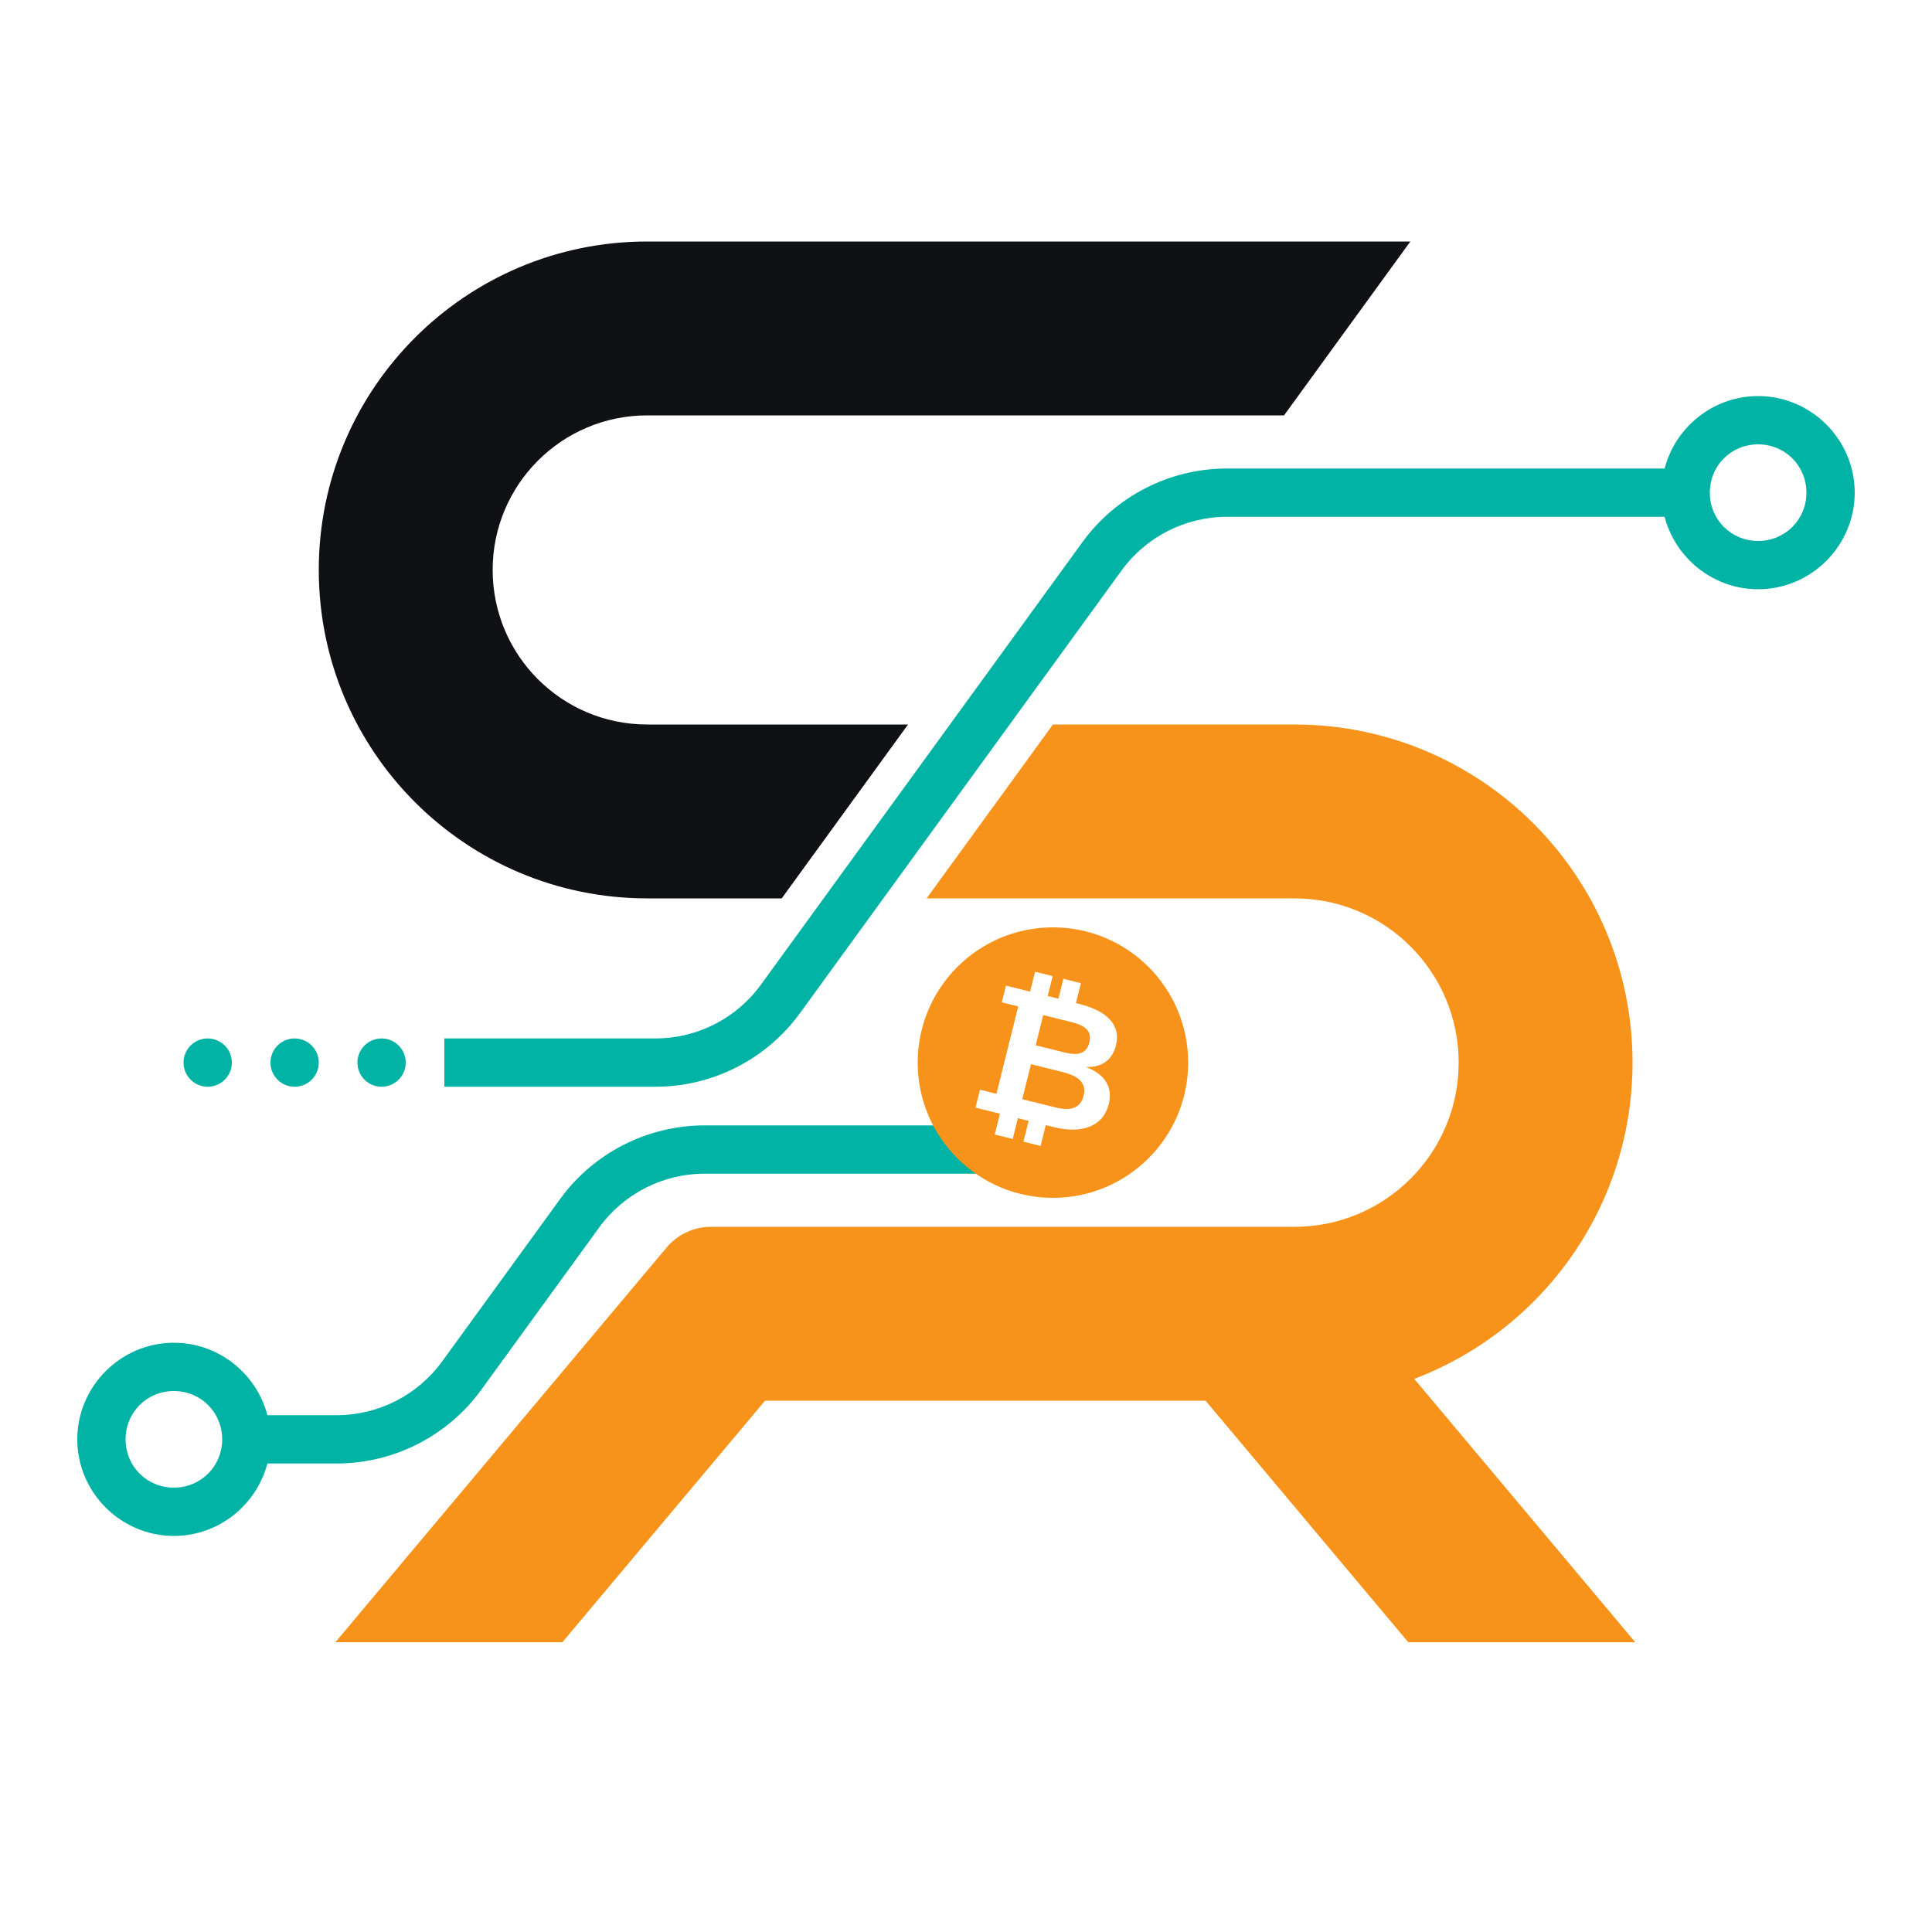
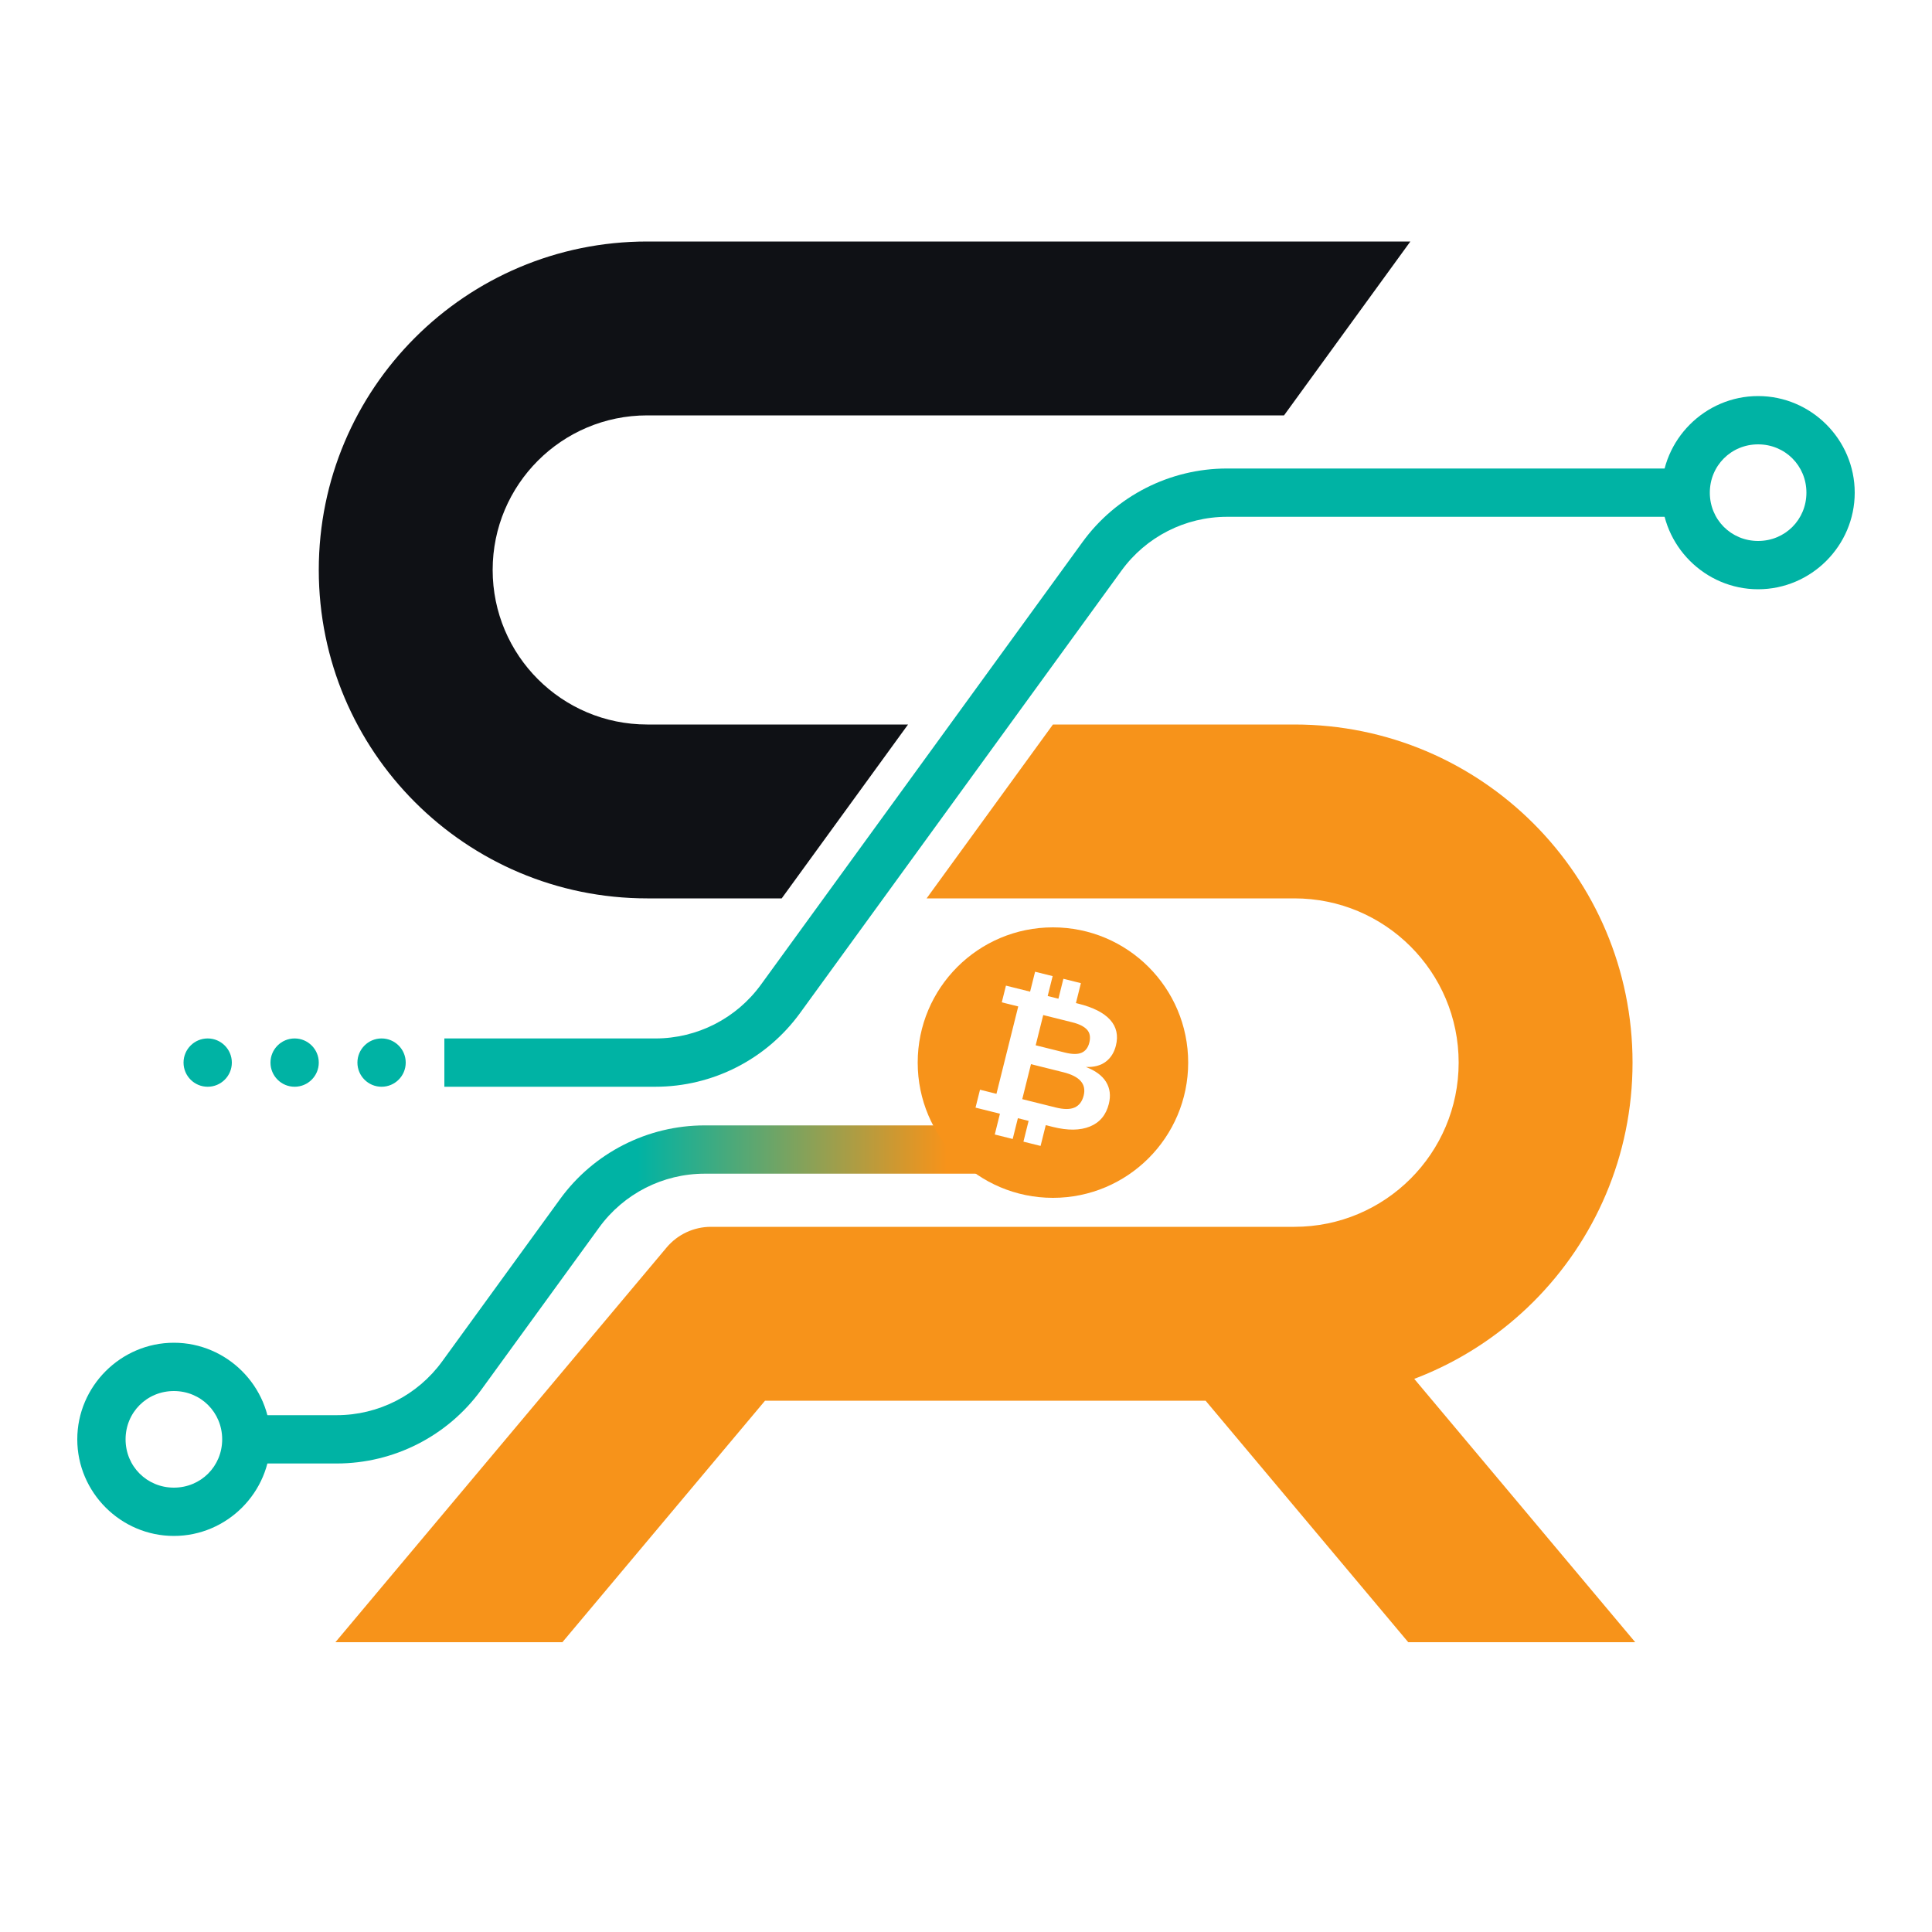
<svg xmlns="http://www.w3.org/2000/svg" viewBox="0 0 100 100" role="img" aria-label="SatsRoute">
+   <defs>
+     <linearGradient id="sr-route-grad" gradientUnits="userSpaceOnUse" x1="33" y1="0" x2="49" y2="0">
+       <stop offset="0" stop-color="#00B3A4" />
+       <stop offset="1" stop-color="#F7931A" />
+     </linearGradient>
+   </defs>
  <path fill="#0F1115" d="M73,12.5 L33.5,12.5 A17,17 0 0,0 33.5,46.5 L40.461,46.5 L47,37.5 L33.5,37.5 A8,8 0 0,1 33.5,21.5 L66.461,21.5 Z" />
  <path fill="#F7931A" fill-rule="nonzero" d="M54.5,37.5 L67,37.5 L67,46.5 L47.961,46.5 Z M67,37.5 A17.5,17.5 0 0,1 67,72.5 L67,63.5 A8.5,8.5 0 0,0 67,46.5 Z M34.502,64.572 A3,3 0 0,1 36.801,63.5 L67,63.5 L67,72.5 L39.598,72.5 L29.11,85 L17.361,85 Z M54.85,63.5 L66.598,63.5 L84.639,85 L72.89,85 Z" />
  <g fill="#00B3A4">
    <circle cx="10.75" cy="55" r="1.25" />
    <circle cx="15.25" cy="55" r="1.25" />
    <circle cx="19.75" cy="55" r="1.25" />
-     <path d="m 36.475,58.25 c -2.96,1.26e-4 -5.745,1.418 -7.484,3.812 l -6.105,8.404 C 21.614,72.216 19.586,73.25 17.424,73.25 H 12.75 v 2.5 h 4.674 c 2.96,-1.26e-4 5.745,-1.418 7.484,-3.812 l 6.105,-8.404 C 32.284,61.784 34.313,60.75 36.475,60.75 h 14.334 v -2.5 z" />
+     <path d="m 36.475,58.25 c -2.96,1.26e-4 -5.745,1.418 -7.484,3.812 l -6.105,8.404 C 21.614,72.216 19.586,73.25 17.424,73.25 H 12.75 v 2.5 h 4.674 c 2.96,-1.26e-4 5.745,-1.418 7.484,-3.812 l 6.105,-8.404 C 32.284,61.784 34.313,60.75 36.475,60.75 h 14.334 v -2.5 z" fill="url(#sr-route-grad)" />
    <path d="m 63.51,24.25 c -2.96,1.26e-4 -5.745,1.418 -7.484,3.812 L 39.385,50.967 C 38.114,52.716 36.086,53.75 33.924,53.75 H 23 v 2.5 h 10.924 c 2.96,-1.26e-4 5.745,-1.418 7.484,-3.812 L 58.049,29.533 C 59.319,27.784 61.348,26.75 63.51,26.75 H 87.25 v -2.5 z" />
    <path d="m 9,69.5 c -2.747,0 -5,2.253 -5,5 0,2.747 2.253,5 5,5 2.747,0 5,-2.253 5,-5 0,-2.747 -2.253,-5 -5,-5 z M 9,72 c 1.396,0 2.5,1.104 2.5,2.5 C 11.5,75.896 10.396,77 9,77 7.604,77 6.5,75.896 6.5,74.5 6.5,73.104 7.604,72 9,72 Z" />
    <path d="m 91,20.5 c -2.747,0 -5,2.253 -5,5 0,2.747 2.253,5 5,5 2.747,0 5,-2.253 5,-5 0,-2.747 -2.253,-5 -5,-5 z m 0,2.5 c 1.396,0 2.5,1.104 2.5,2.5 0,1.396 -1.104,2.5 -2.5,2.5 -1.396,0 -2.5,-1.104 -2.5,-2.5 0,-1.396 1.104,-2.5 2.5,-2.5 z" />
  </g>
  <path fill="#F7931A" fill-rule="evenodd" d="M47.5,55 A7,7 0 1,0 61.5,55 A7,7 0 1,0 47.5,55 Z M55.69 51.919 55.811 51.949Q56.967 52.237 57.461 52.786Q57.955 53.336 57.759 54.12Q57.625 54.658 57.235 54.953Q56.845 55.249 56.203 55.227Q56.947 55.508 57.25 56Q57.553 56.492 57.393 57.138Q57.178 57.998 56.415 58.308Q55.652 58.618 54.505 58.331L54.128 58.238L53.86 59.313L52.973 59.092L53.241 58.016L52.685 57.878L52.417 58.953L51.489 58.722L51.757 57.646L50.493 57.331L50.725 56.403L51.576 56.616L52.704 52.093L51.852 51.881L52.068 51.016L53.318 51.328L53.576 50.297L54.485 50.523L54.228 51.554L54.784 51.693L55.041 50.662L55.947 50.888ZM56.383 53.967Q56.489 53.542 56.263 53.295Q56.036 53.048 55.503 52.915L53.997 52.539L53.607 54.104L55.122 54.481Q55.682 54.621 55.984 54.489Q56.286 54.357 56.383 53.967ZM56.091 56.704Q56.313 55.816 55.04 55.499L53.363 55.081L52.912 56.892L54.638 57.322Q55.274 57.481 55.625 57.323Q55.976 57.165 56.091 56.704Z" />
</svg>
